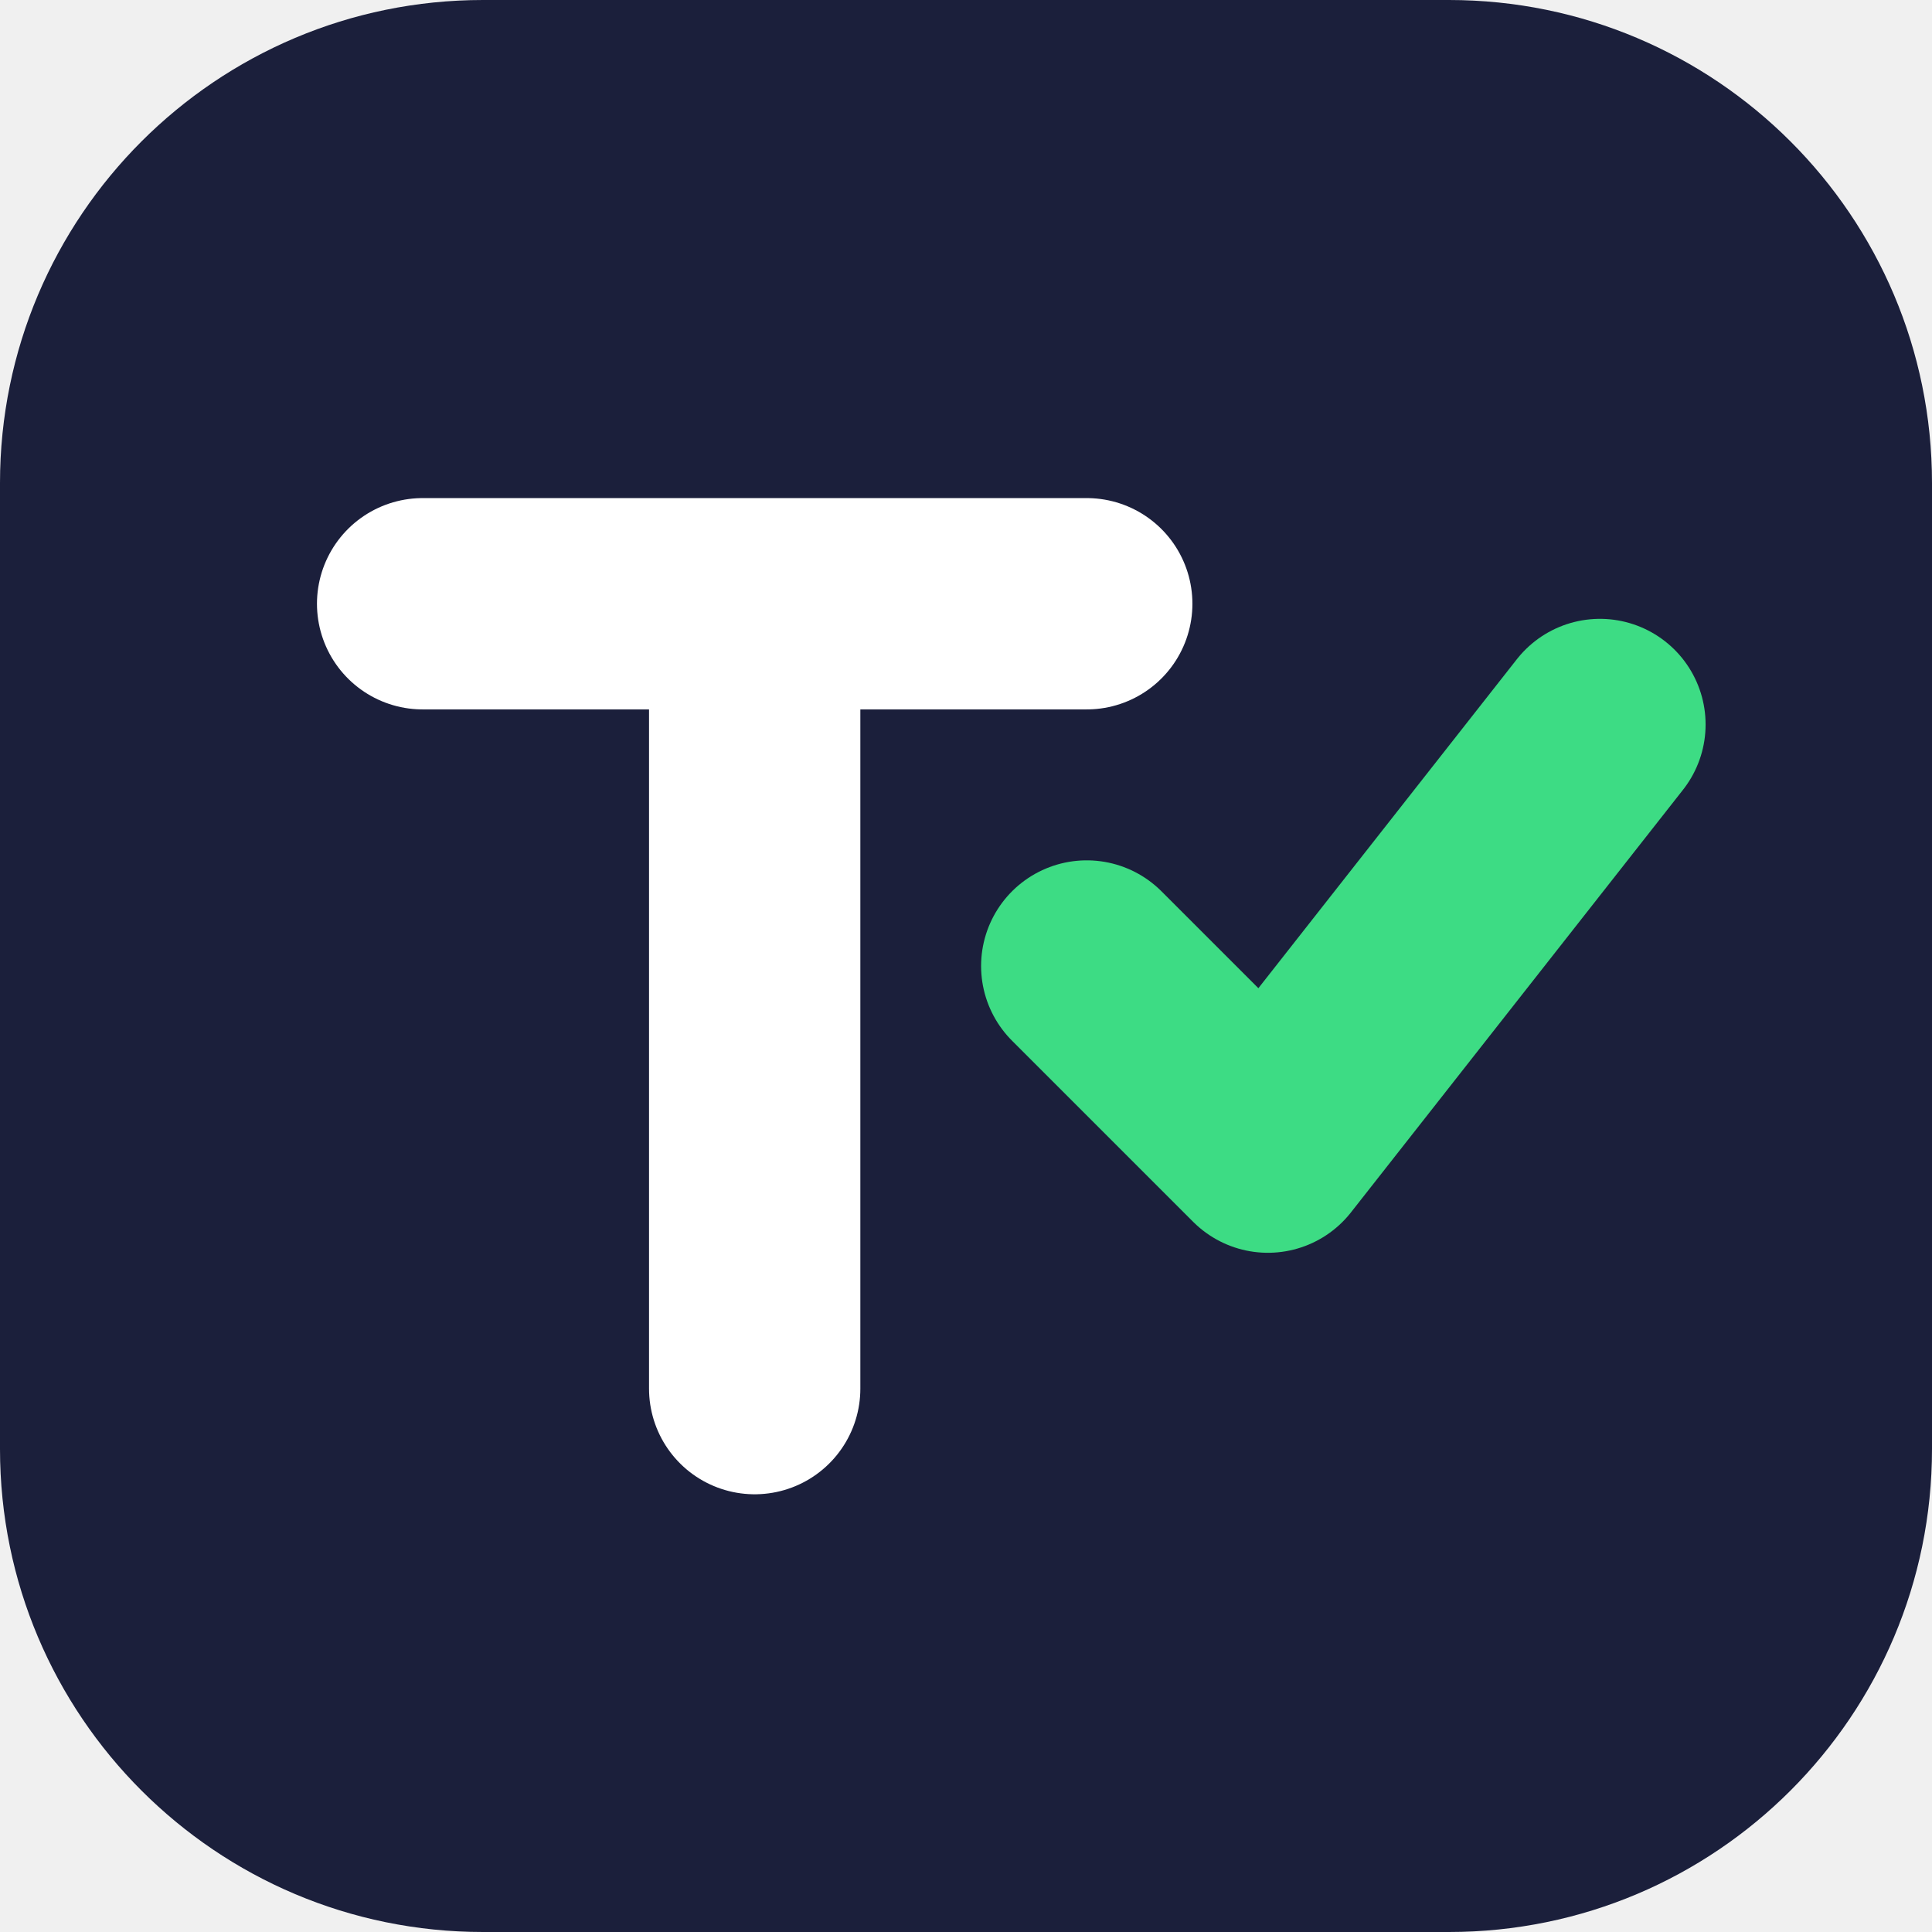
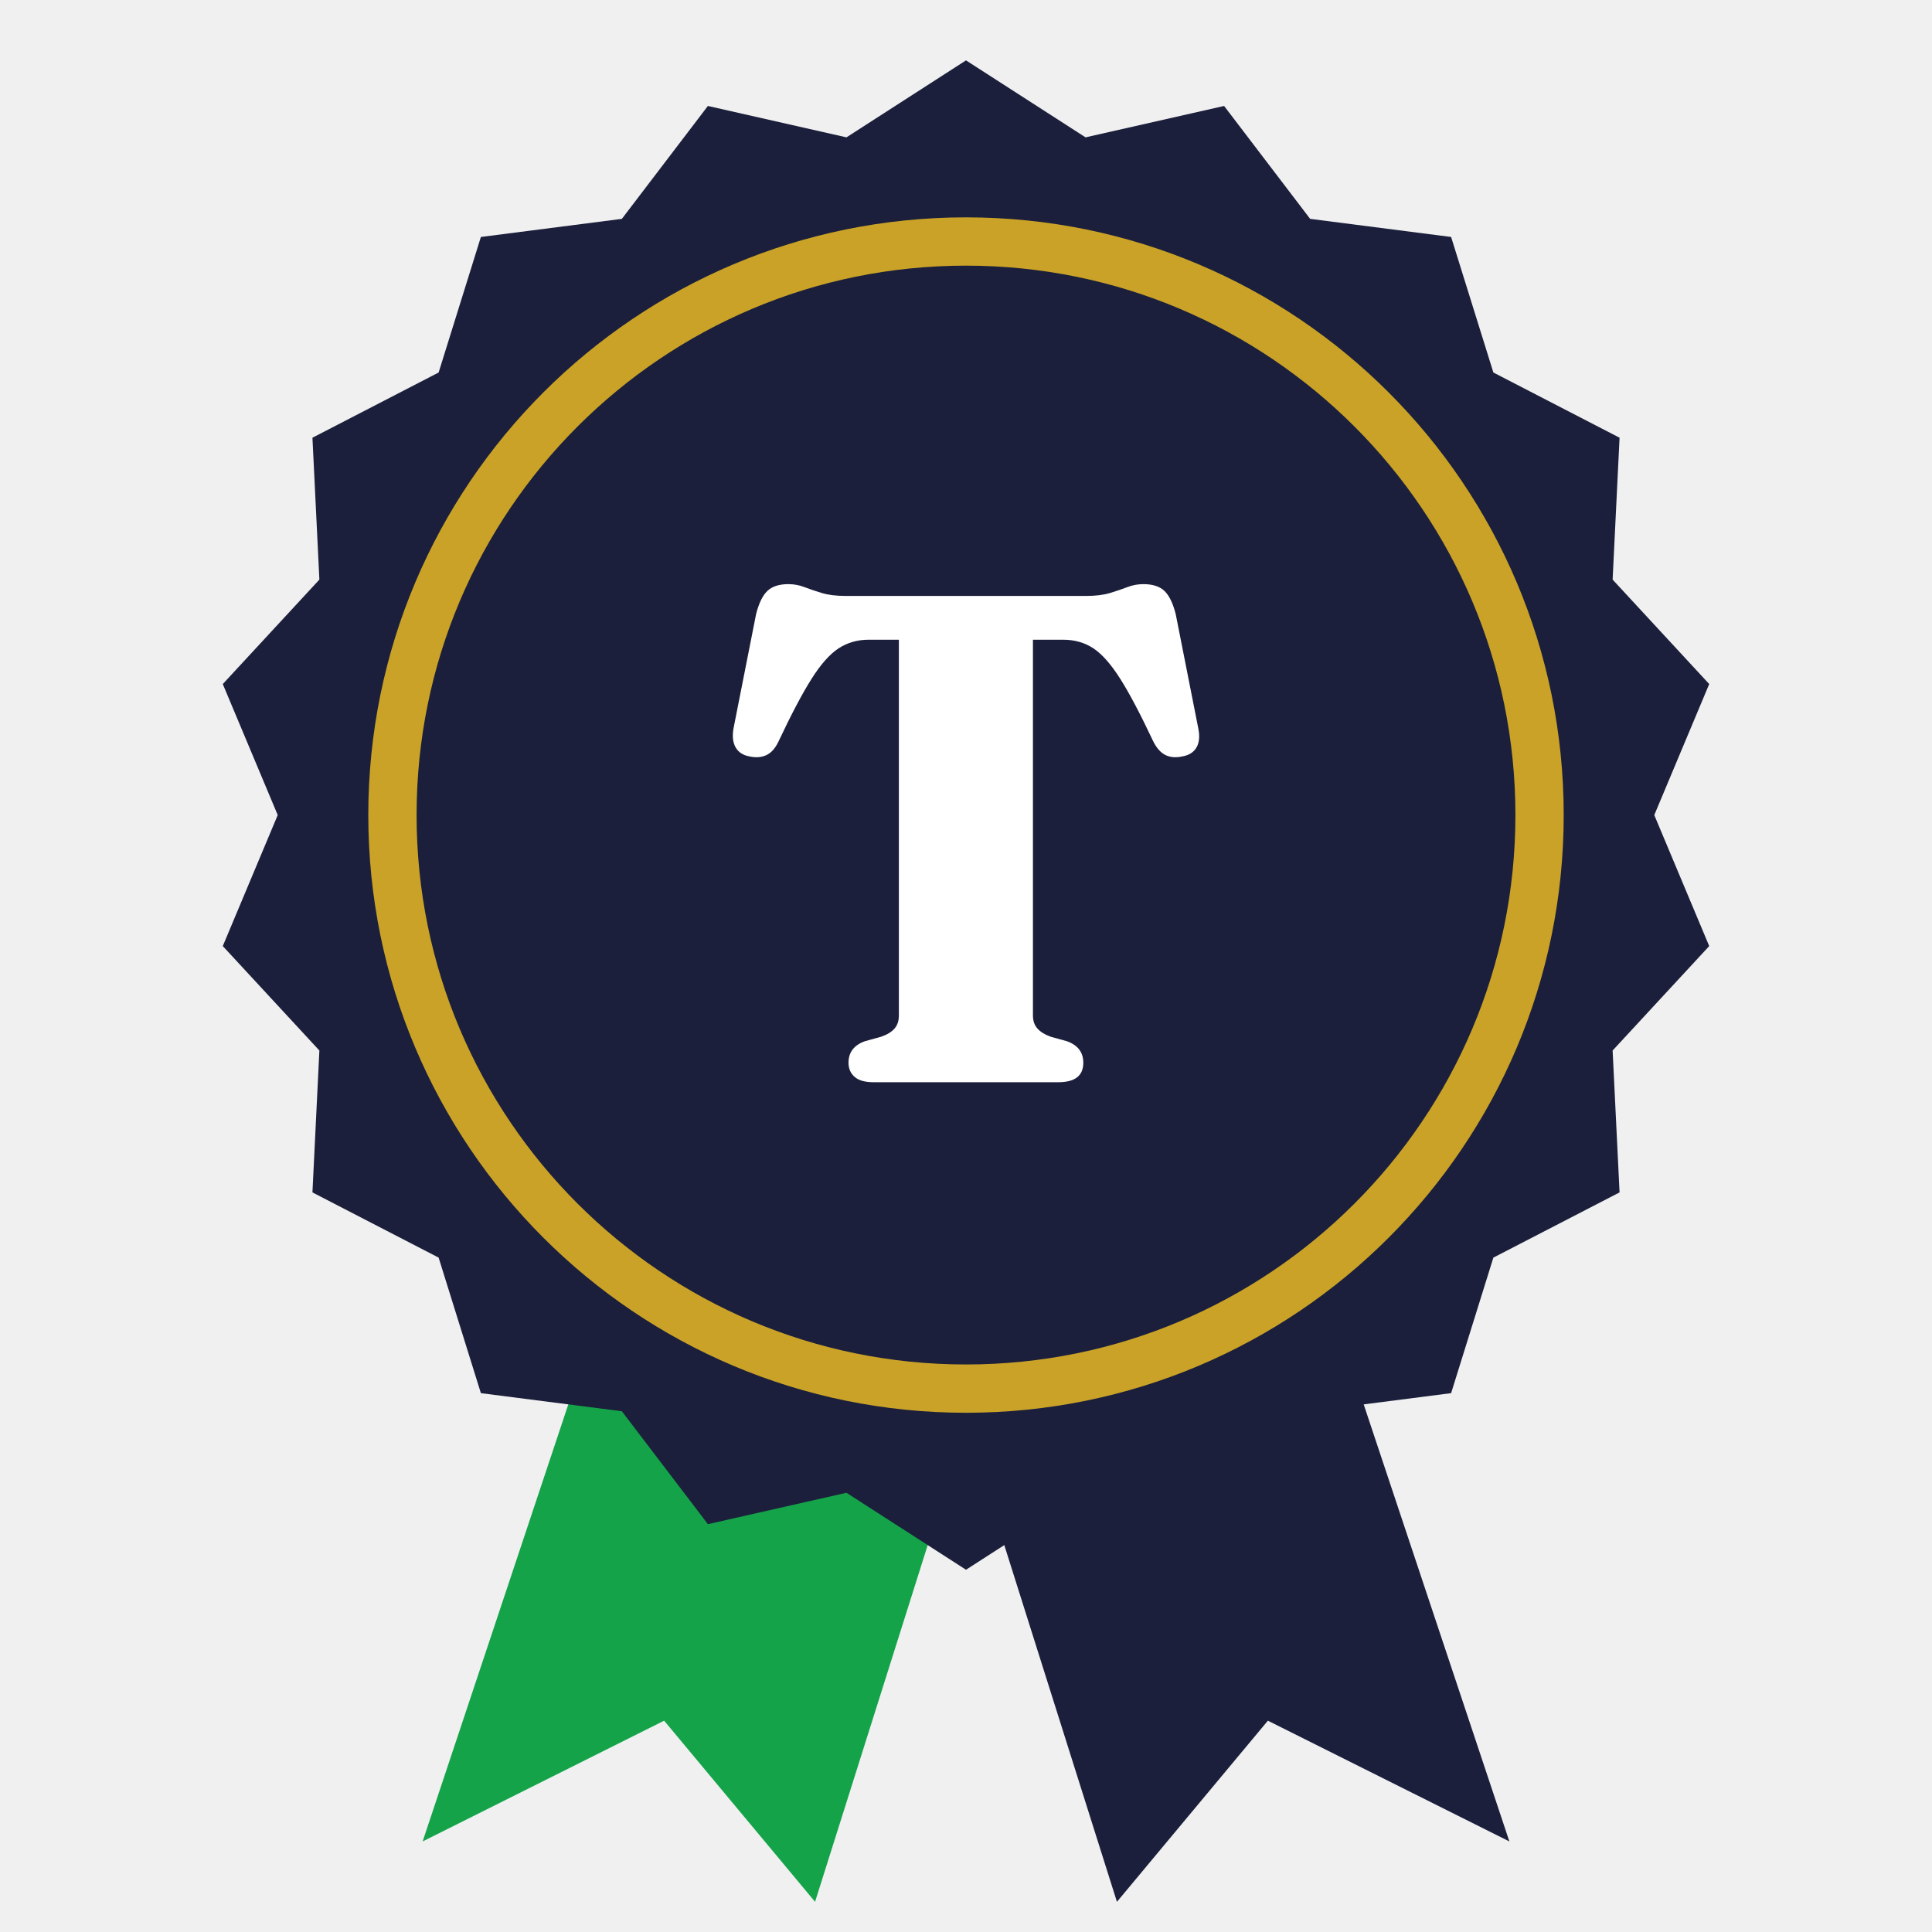
<svg xmlns="http://www.w3.org/2000/svg" viewBox="0 0 64 64">
-   <rect width="64" height="64" rx="16" fill="#1b1f3b" />
-   <path d="M14 20h22M25 20v26" stroke="#fff" stroke-width="7" stroke-linecap="round" />
-   <path d="m36 32 6 6 11-14" fill="none" stroke="#3ddc84" stroke-width="7" stroke-linecap="round" stroke-linejoin="round" />
+   <path d="M21 40l-7 21 8-4 5 6 6-19z" fill="#15a34a" />
+   <path d="M43 40l7 21-8-4-5 6-6-19z" fill="#1b1f3b" />
+   <path d="M32.00 2.00L35.96 4.55L40.55 3.51L43.40 7.25L48.07 7.85L49.47 12.34L53.65 14.50L53.42 19.20L56.62 22.66L54.80 27.00L56.62 31.34L53.42 34.80L53.65 39.50L49.47 41.66L48.07 46.15L43.40 46.75L40.55 50.49L35.96 49.45L32.00 52.00L28.04 49.45L23.45 50.49L20.60 46.75L15.93 46.15L14.53 41.66L10.35 39.50L10.58 34.80L7.38 31.34L9.20 27.00L7.38 22.66L10.58 19.20L10.35 14.50L14.53 12.34L15.93 7.85L20.60 7.25L23.45 3.51L28.04 4.55Z" fill="#1b1f3b" />
+   <circle cx="32" cy="27" r="19" fill="none" stroke="#c9a227" stroke-width="1.6" />
+   <path d="M376 -1400H1066Q1108 -1400 1136.0 -1408.5Q1164 -1417 1186.0 -1425.5Q1208 -1434 1232 -1434Q1272 -1434 1292.5 -1414.5Q1313 -1395 1325 -1348L1390 -1019Q1397 -985 1385.0 -964.0Q1373 -943 1344 -938Q1317 -932 1296.5 -941.5Q1276 -951 1261 -980Q1205 -1099 1165.0 -1162.0Q1125 -1225 1087.5 -1249.5Q1050 -1274 1001 -1274H914V-192Q914 -169 927.0 -154.5Q940 -140 965 -131L1012 -118Q1059 -101 1059 -56Q1059 0 987 0H455Q418 0 400.5 -15.5Q383 -31 383 -56Q383 -101 430 -118L477 -131Q503 -140 515.5 -154.5Q528 -169 528 -192V-1274H441Q393 -1274 355.0 -1249.5Q317 -1225 277.0 -1162.0Q237 -1099 181 -980Q167 -951 146.0 -941.5Q125 -932 98 -938Q70 -943 58.0 -964.0Q46 -985 52 -1019L117 -1348Q129 -1395 149.5 -1414.5Q170 -1434 210 -1434Q234 -1434 256.0 -1425.5Q278 -1417 306.0 -1408.5Q334 -1400 376 -1400Z" transform="translate(23.701 35.850) scale(0.011506)" fill="#fff" />
</svg>
